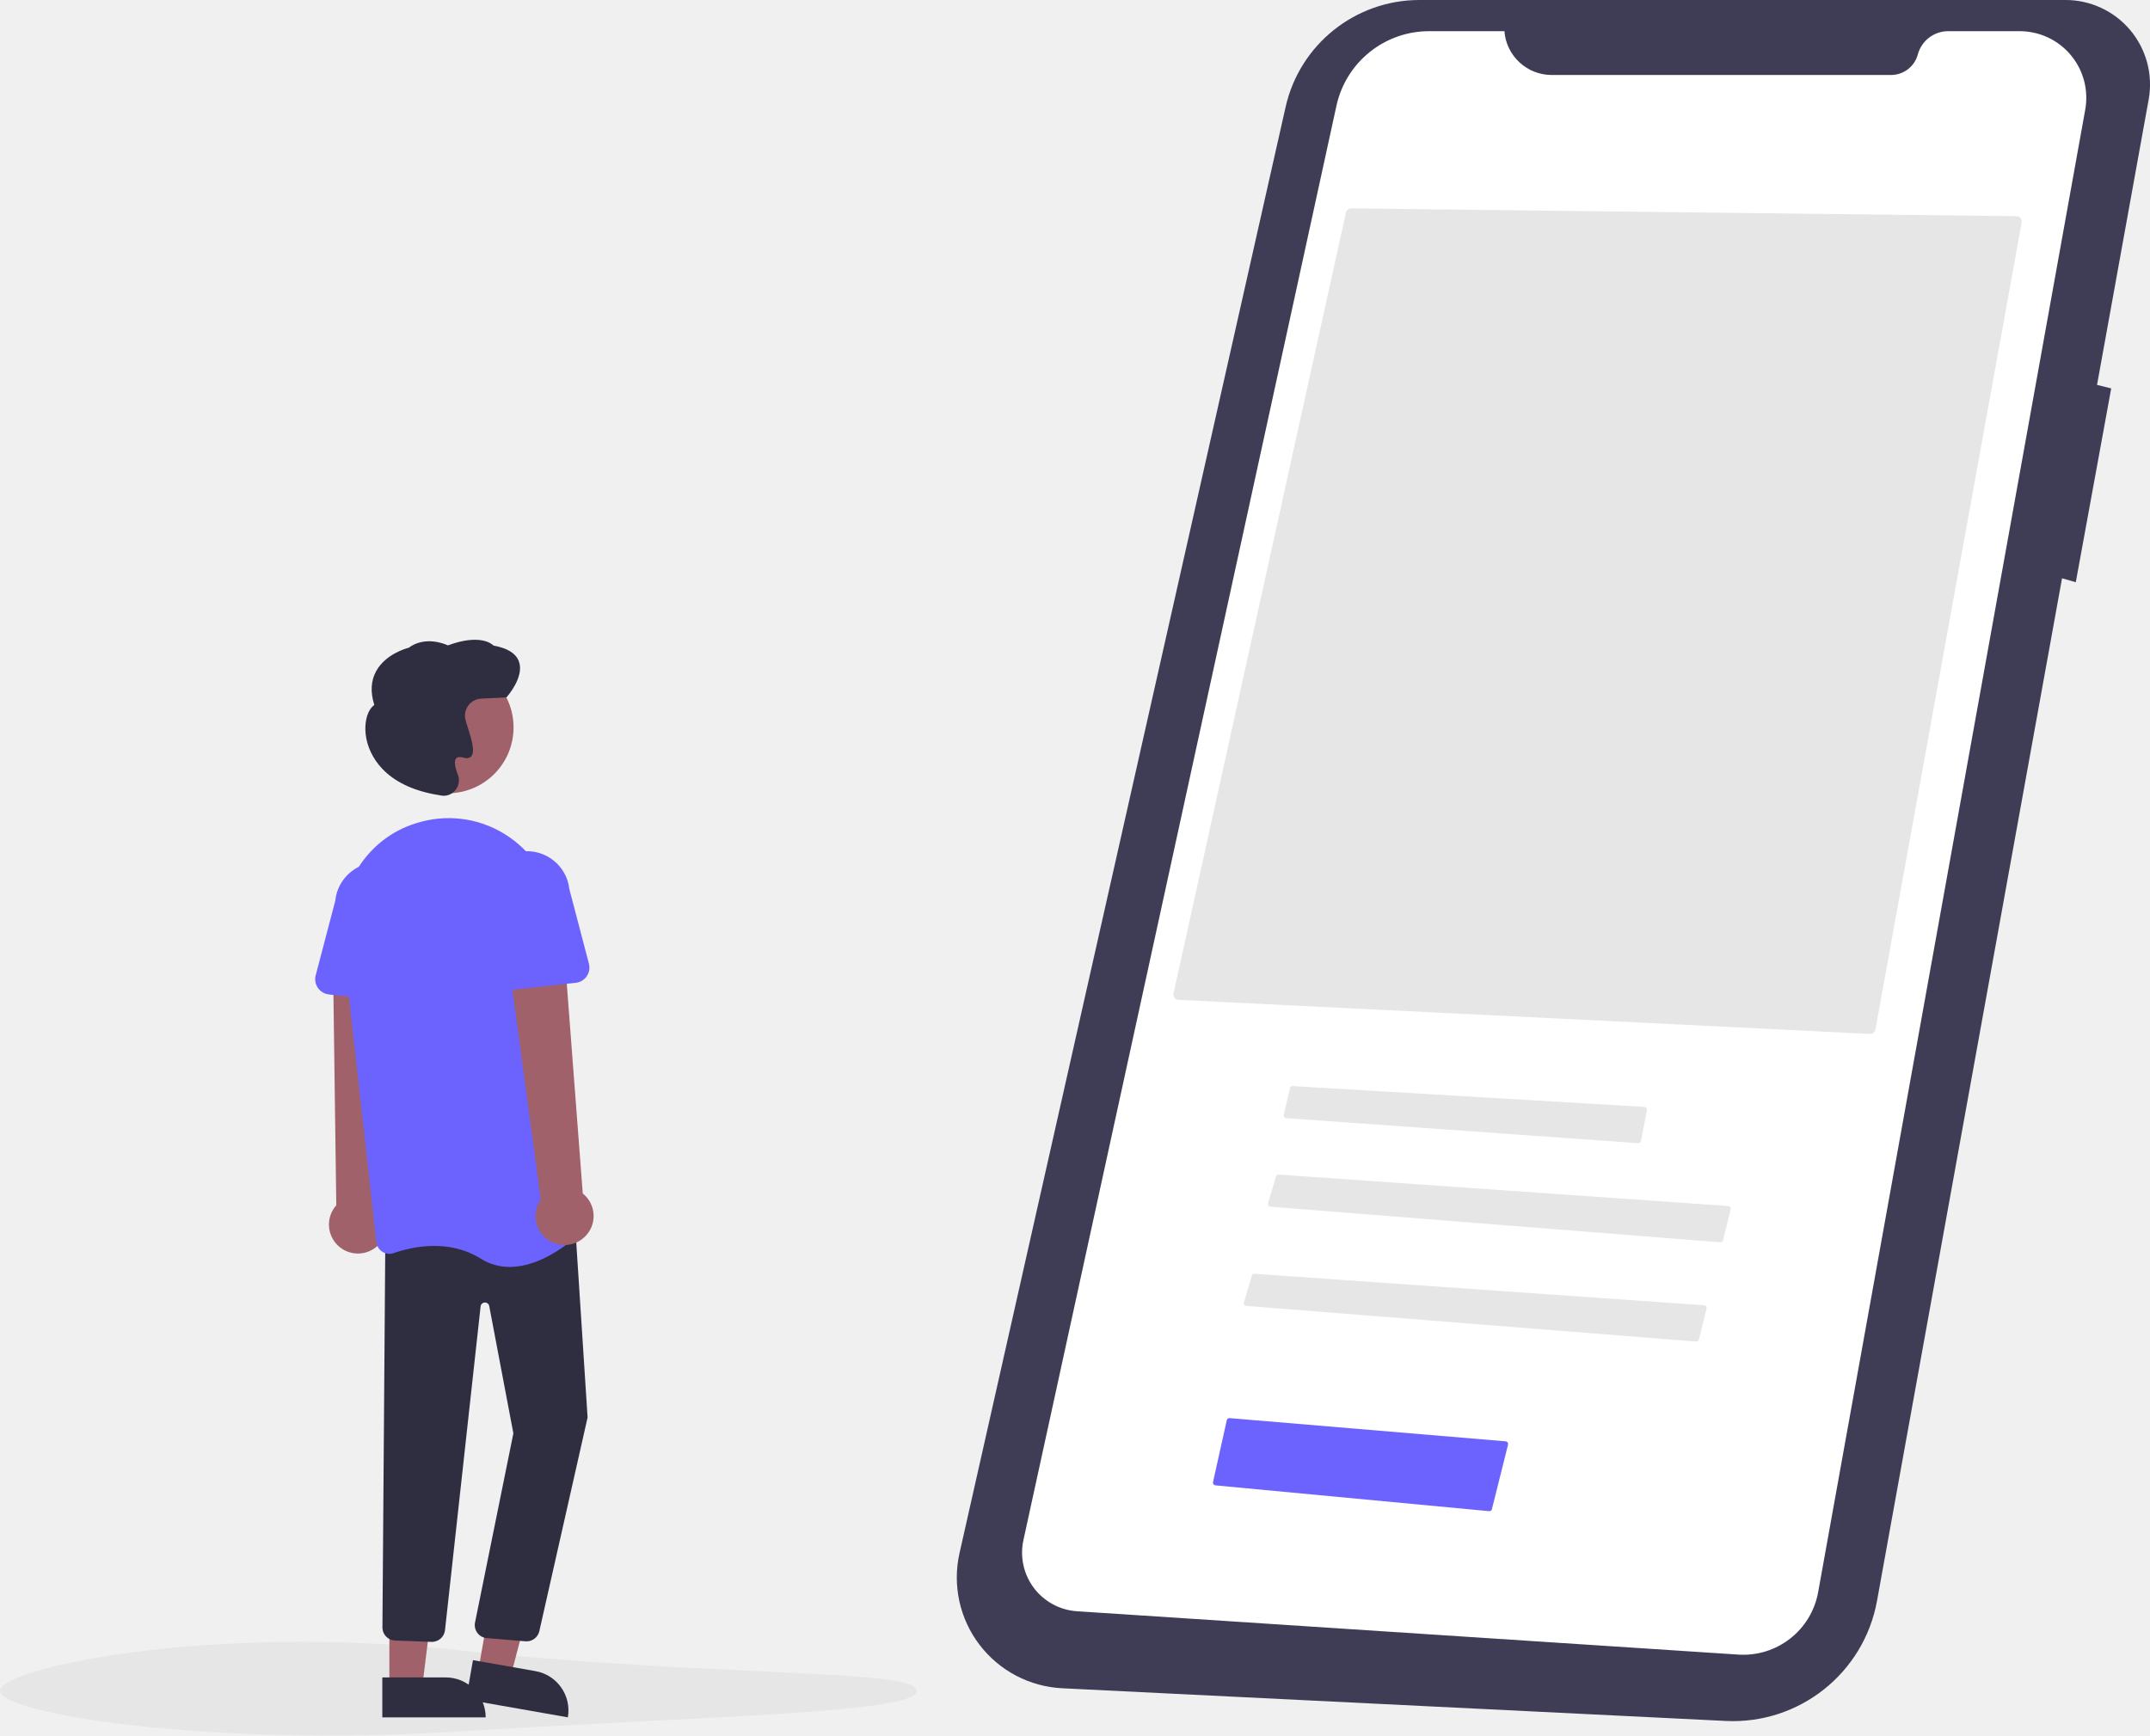
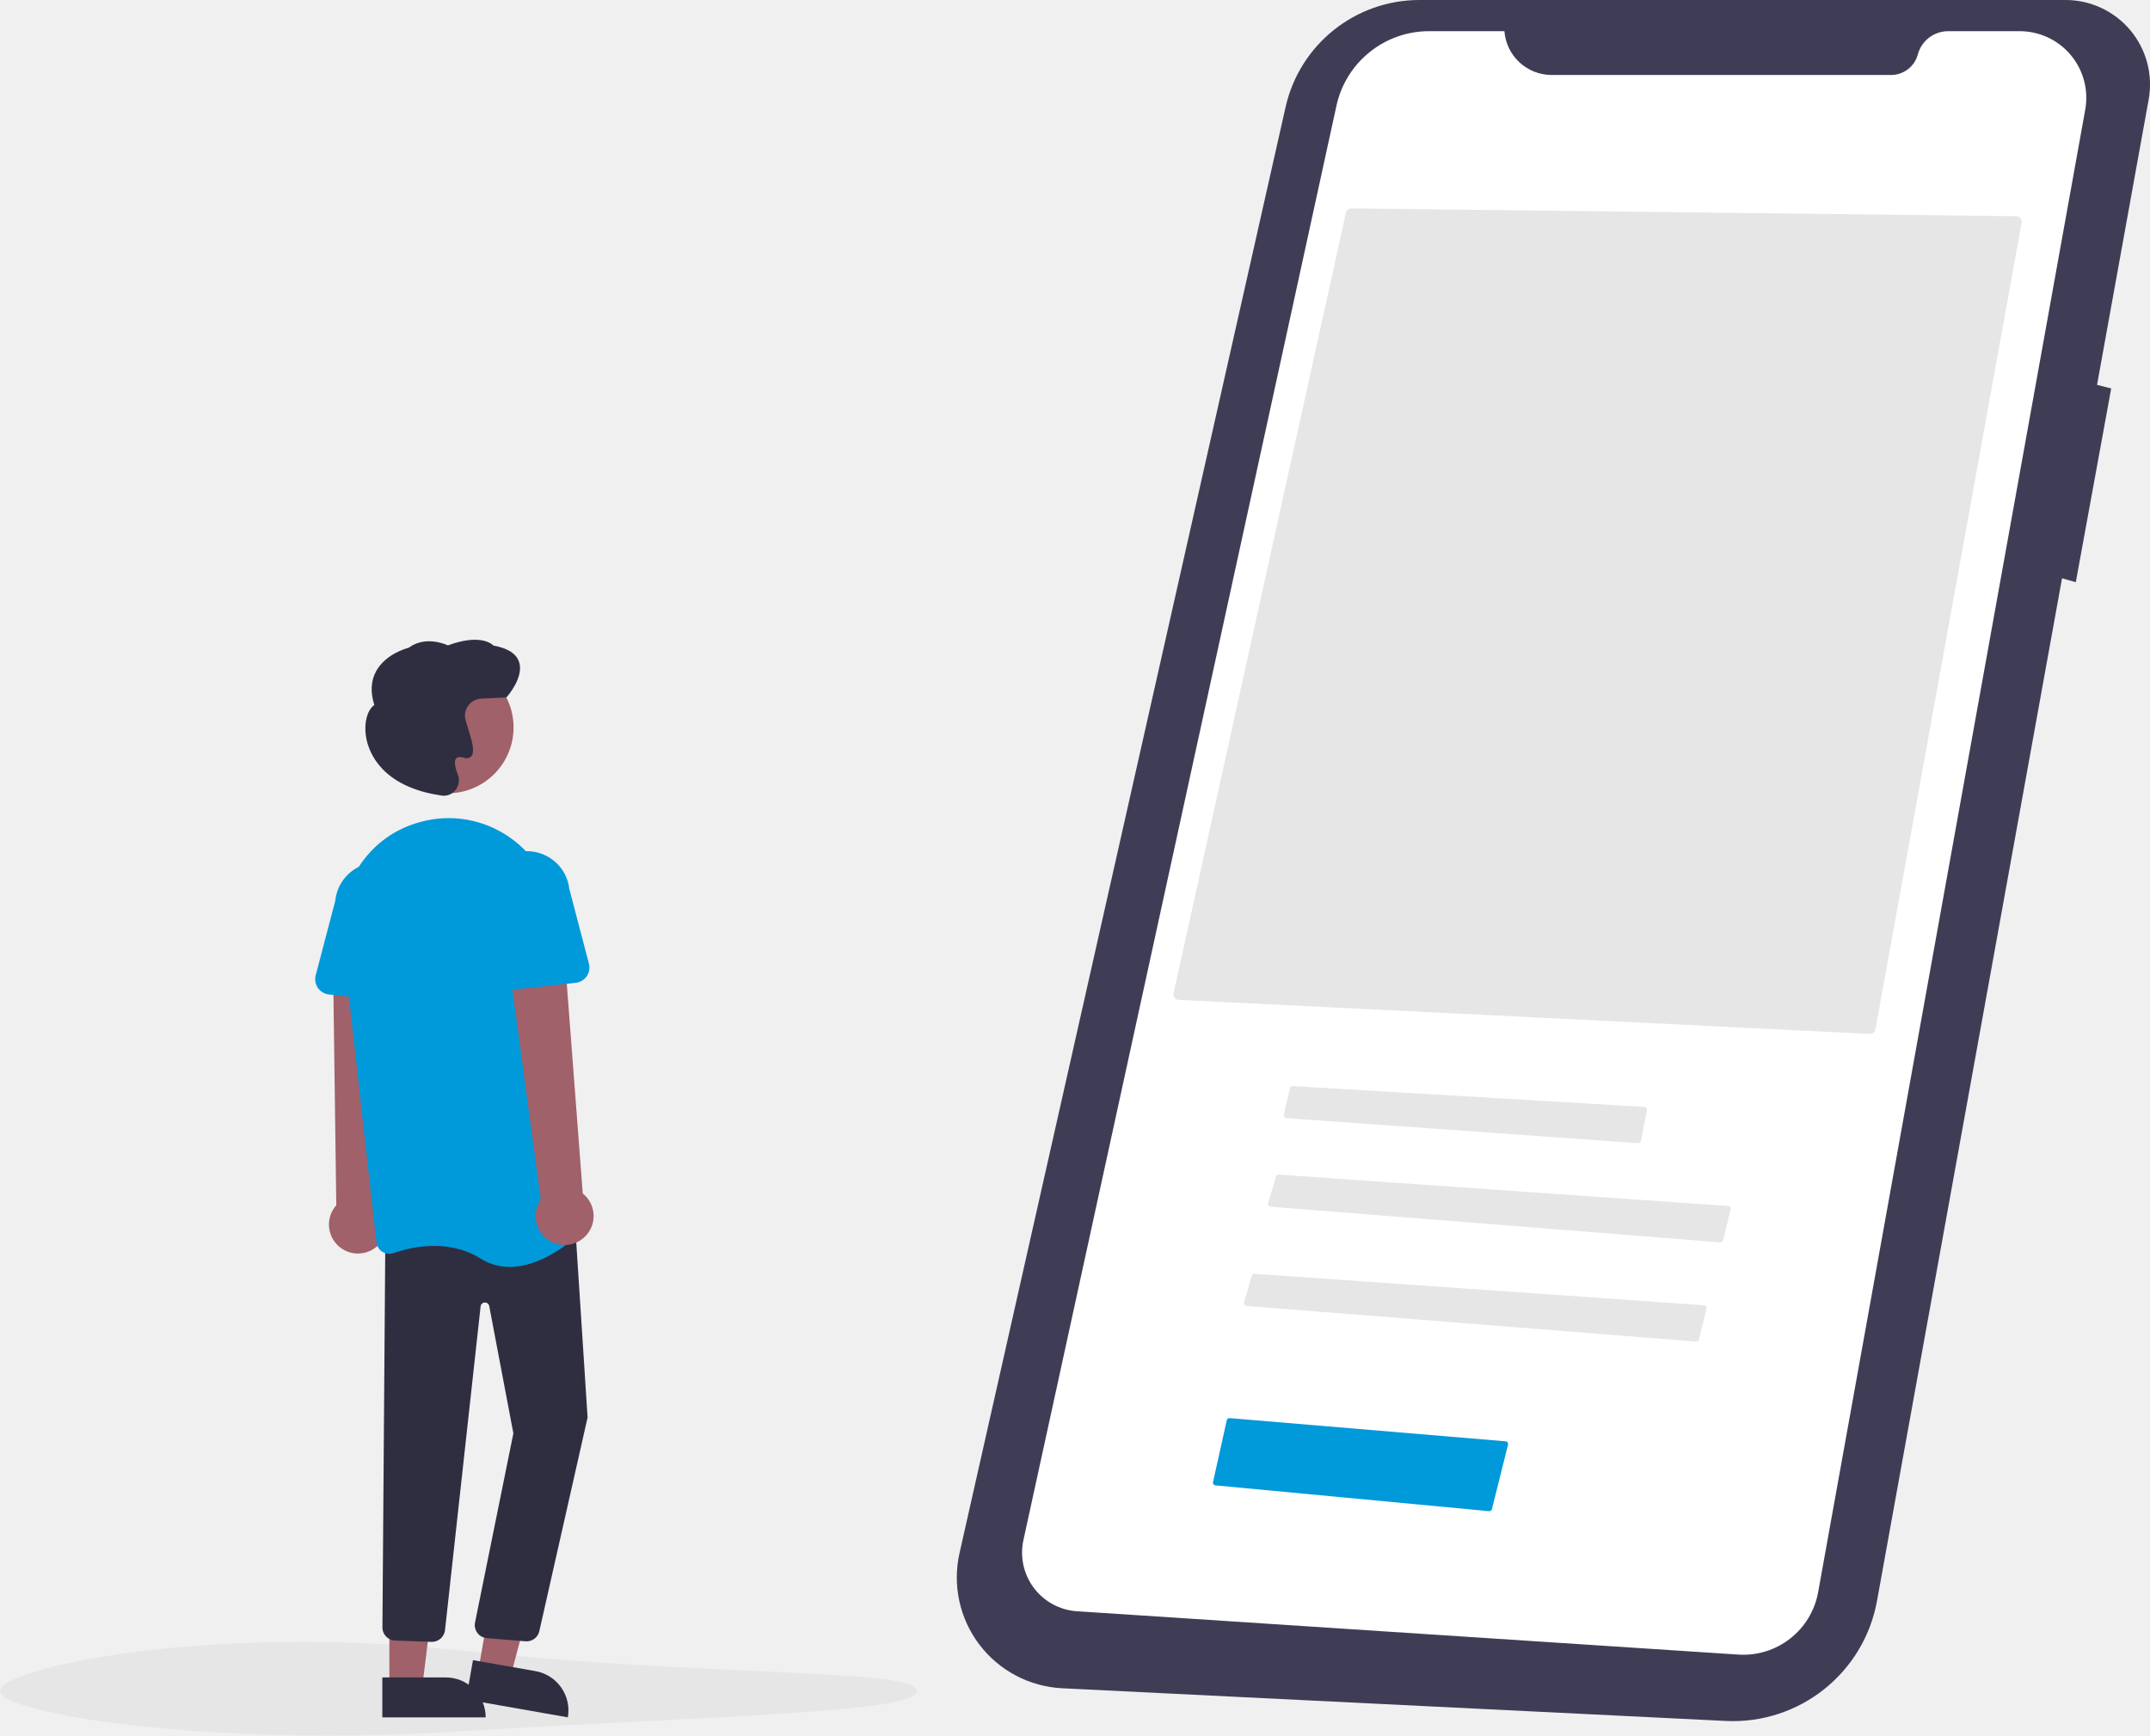
<svg xmlns="http://www.w3.org/2000/svg" width="801.575" height="647.182" viewBox="0 0 801.575 647.182">
  <g id="Group_6" data-name="Group 6" transform="translate(-231.222 -125)">
-     <path id="Path_80-120" data-name="Path 80" d="M1001.142,124.77H760.527a51.15,51.15,0,0,0-49.9,39.9L589.051,703.938a41.34,41.34,0,0,0,38.294,50.382L874.7,766.507a54.615,54.615,0,0,0,56.43-44.828L1000.1,340.412l5.131,1.466,13.2-72.265-5.281-1.32,19.251-106.426a31.493,31.493,0,0,0-31.25-37.1Z" transform="translate(-0.099 0.231)" fill="#3f3d56" />
-     <path id="Path_81-121" data-name="Path 81" d="M792.2,136.395H764.116a35.349,35.349,0,0,0-34.536,27.813l-116.7,534.868A21.9,21.9,0,0,0,632.849,725.6L879.4,741.76a28.367,28.367,0,0,0,29.773-23.277l99.58-552.838a24.846,24.846,0,0,0-24.452-29.25H957.658a11.726,11.726,0,0,0-11.323,8.677h0a10.352,10.352,0,0,1-10,7.661H809.847A17.7,17.7,0,0,1,792.2,136.395Z" transform="translate(-0.099 0.231)" fill="#fff" />
-     <path id="Path_93-122" data-name="Path 93" d="M928.494,510.313a2,2,0,0,0,2.036-1.638l54.523-300.917a2.021,2.021,0,0,0-.417-1.632,1.962,1.962,0,0,0-1.5-.729l-248.059-2.93h-.023a1.988,1.988,0,0,0-1.925,1.562L668.853,495.179a2.021,2.021,0,0,0,.356,1.648,1.964,1.964,0,0,0,1.473.785Z" transform="translate(-0.099 0.231)" fill="#e6e6e6" />
-     <path id="Path_94-123" data-name="Path 94" d="M713.229,529.535a1,1,0,0,0-.973.773l-2.323,9.956a1,1,0,0,0,.9,1.225l131.23,9.327a1.009,1.009,0,0,0,1.053-.807l2.234-11.519a1,1,0,0,0-.922-1.188L713.29,529.537Z" transform="translate(-0.099 0.465)" fill="#e6e6e6" />
-     <path id="Path_95-124" data-name="Path 95" d="M872.666,587.808a1,1,0,0,0,1.051-.758l2.844-11.543a1,1,0,0,0-.9-1.237L708.072,562.549a.989.989,0,0,0-1.029.713l-2.955,9.975a1,1,0,0,0,.878,1.28Z" transform="translate(-0.099 0.454)" fill="#e6e6e6" />
-     <path id="Path_96-125" data-name="Path 96" d="M863.666,624.808a1,1,0,0,0,1.051-.758l2.844-11.543a1,1,0,0,0-.9-1.237L699.072,599.549a.989.989,0,0,0-1.029.713l-2.955,9.975a1,1,0,0,0,.878,1.28Z" transform="translate(-0.099 0.454)" fill="#e6e6e6" />
-     <path id="Path_79-126" data-name="Path 79" d="M508.877,752.008c0,8.369-76.605,9.26-170.889,15.153-94.2,5.887-170.889-6.784-170.889-15.153s77.047-25.207,170.889-15.153C432.272,746.957,508.877,743.639,508.877,752.008Z" transform="translate(64.123 3.512)" fill="#e6e6e6" />
-     <path id="Path_97-127" data-name="Path 97" d="M786.481,688.283a.989.989,0,0,0,1.064-.754l6.013-24.051a1,1,0,0,0-.886-1.24l-102.916-8.656a1.018,1.018,0,0,0-1.06.779l-5.129,23.083a1,1,0,0,0,.883,1.213Z" transform="translate(-0.099 0.231)" fill="#6c63ff" />
-     <path id="Path_111-128" data-name="Path 111" d="M315.09,570.537a10.743,10.743,0,0,0,1.582-16.4l4.167-93.018L299.624,463.5l1.233,90.985a10.8,10.8,0,0,0,14.234,16.048Z" transform="translate(55.741 19.97)" fill="#a0616a" />
-     <path id="Path_112-129" data-name="Path 112" d="M69.534,574.966l12.075,2.123,11.934-45.564-15.821-3.133Z" transform="translate(340 173)" fill="#a0616a" />
-     <path id="Path_113-130" data-name="Path 113" d="M350.232,727.314h38.531V742.2H365.119a14.887,14.887,0,0,1-14.887-14.887Z" transform="translate(661.936 1542.365) rotate(-170.029)" fill="#2f2e41" />
-     <path id="Path_114-131" data-name="Path 114" d="M36.392,581.01h12.26l5.832-47.288H36.39Z" transform="translate(340 173)" fill="#a0616a" />
-     <path id="Path_115-132" data-name="Path 115" d="M318.024,730.536h38.531v14.887H332.911a14.887,14.887,0,0,1-14.887-14.887h0Z" transform="translate(730.354 1495.915) rotate(179.997)" fill="#2f2e41" />
-     <path id="Path_116-133" data-name="Path 116" d="M371.8,717.09a4.735,4.735,0,0,1-.572-.034l-14.43-1.187a4.881,4.881,0,0,1-4.243-5.659l14.325-70.681-9-47.474a1.627,1.627,0,0,0-3.219.16L341.4,712.842a4.924,4.924,0,0,1-5.21,4.437l-13.595-.506a4.888,4.888,0,0,1-4.536-4.631l1.086-145.768,70.481-8.81,4.924,76.041-.02.081-17.991,79.675A4.886,4.886,0,0,1,371.8,717.09Z" transform="translate(55.741 19.97)" fill="#2f2e41" />
+     <path id="Path_80-76" data-name="Path 80" d="M1001.142,124.77H760.527a51.15,51.15,0,0,0-49.9,39.9L589.051,703.938a41.34,41.34,0,0,0,38.294,50.382L874.7,766.507a54.615,54.615,0,0,0,56.43-44.828L1000.1,340.412l5.131,1.466,13.2-72.265-5.281-1.32,19.251-106.426a31.493,31.493,0,0,0-31.25-37.1Z" transform="translate(-0.099 0.231)" fill="#3f3d56" />
+     <path id="Path_81-77" data-name="Path 81" d="M792.2,136.395H764.116a35.349,35.349,0,0,0-34.536,27.813l-116.7,534.868A21.9,21.9,0,0,0,632.849,725.6L879.4,741.76a28.367,28.367,0,0,0,29.773-23.277l99.58-552.838a24.846,24.846,0,0,0-24.452-29.25H957.658a11.726,11.726,0,0,0-11.323,8.677h0a10.352,10.352,0,0,1-10,7.661H809.847A17.7,17.7,0,0,1,792.2,136.395Z" transform="translate(-0.099 0.231)" fill="#fff" />
+     <path id="Path_93-78" data-name="Path 93" d="M928.494,510.313a2,2,0,0,0,2.036-1.638l54.523-300.917a2.021,2.021,0,0,0-.417-1.632,1.962,1.962,0,0,0-1.5-.729l-248.059-2.93h-.023a1.988,1.988,0,0,0-1.925,1.562L668.853,495.179a2.021,2.021,0,0,0,.356,1.648,1.964,1.964,0,0,0,1.473.785Z" transform="translate(-0.099 0.231)" fill="#e6e6e6" />
+     <path id="Path_94-79" data-name="Path 94" d="M713.229,529.535a1,1,0,0,0-.973.773l-2.323,9.956a1,1,0,0,0,.9,1.225l131.23,9.327a1.009,1.009,0,0,0,1.053-.807l2.234-11.519a1,1,0,0,0-.922-1.188L713.29,529.537Z" transform="translate(-0.099 0.465)" fill="#e6e6e6" />
+     <path id="Path_95-80" data-name="Path 95" d="M872.666,587.808a1,1,0,0,0,1.051-.758l2.844-11.543a1,1,0,0,0-.9-1.237L708.072,562.549a.989.989,0,0,0-1.029.713l-2.955,9.975a1,1,0,0,0,.878,1.28Z" transform="translate(-0.099 0.454)" fill="#e6e6e6" />
+     <path id="Path_96-81" data-name="Path 96" d="M863.666,624.808a1,1,0,0,0,1.051-.758l2.844-11.543a1,1,0,0,0-.9-1.237L699.072,599.549a.989.989,0,0,0-1.029.713l-2.955,9.975a1,1,0,0,0,.878,1.28Z" transform="translate(-0.099 0.454)" fill="#e6e6e6" />
+     <path id="Path_79-82" data-name="Path 79" d="M508.877,752.008c0,8.369-76.605,9.26-170.889,15.153-94.2,5.887-170.889-6.784-170.889-15.153s77.047-25.207,170.889-15.153C432.272,746.957,508.877,743.639,508.877,752.008Z" transform="translate(64.123 3.512)" fill="#e6e6e6" />
+     <path id="Path_97-83" data-name="Path 97" d="M786.481,688.283a.989.989,0,0,0,1.064-.754l6.013-24.051a1,1,0,0,0-.886-1.24l-102.916-8.656a1.018,1.018,0,0,0-1.06.779l-5.129,23.083a1,1,0,0,0,.883,1.213Z" transform="translate(-0.099 0.231)" fill="#0099d9" />
+     <path id="Path_111-84" data-name="Path 111" d="M315.09,570.537a10.743,10.743,0,0,0,1.582-16.4l4.167-93.018L299.624,463.5l1.233,90.985a10.8,10.8,0,0,0,14.234,16.048Z" transform="translate(55.741 19.97)" fill="#a0616a" />
+     <path id="Path_112-85" data-name="Path 112" d="M69.534,574.966l12.075,2.123,11.934-45.564-15.821-3.133Z" transform="translate(340 173)" fill="#a0616a" />
+     <path id="Path_113-86" data-name="Path 113" d="M350.232,727.314h38.531V742.2H365.119a14.887,14.887,0,0,1-14.887-14.887Z" transform="translate(661.936 1542.365) rotate(-170.029)" fill="#2f2e41" />
+     <path id="Path_114-87" data-name="Path 114" d="M36.392,581.01h12.26l5.832-47.288H36.39Z" transform="translate(340 173)" fill="#a0616a" />
+     <path id="Path_115-88" data-name="Path 115" d="M318.024,730.536h38.531v14.887H332.911a14.887,14.887,0,0,1-14.887-14.887h0Z" transform="translate(730.354 1495.915) rotate(179.997)" fill="#2f2e41" />
+     <path id="Path_116-89" data-name="Path 116" d="M371.8,717.09a4.735,4.735,0,0,1-.572-.034l-14.43-1.187a4.881,4.881,0,0,1-4.243-5.659l14.325-70.681-9-47.474a1.627,1.627,0,0,0-3.219.16L341.4,712.842a4.924,4.924,0,0,1-5.21,4.437l-13.595-.506a4.888,4.888,0,0,1-4.536-4.631l1.086-145.768,70.481-8.81,4.924,76.041-.02.081-17.991,79.675A4.886,4.886,0,0,1,371.8,717.09Z" transform="translate(55.741 19.97)" fill="#2f2e41" />
    <circle id="Ellipse_16" data-name="Ellipse 16" cx="24.561" cy="24.561" r="24.561" transform="translate(373.568 371.694)" fill="#a0616a" />
-     <path id="Path_117-134" data-name="Path 117" d="M365.53,577.467a20.111,20.111,0,0,1-10.857-3.106c-11.9-7.436-25.411-4.481-32.407-2.057a4.88,4.88,0,0,1-4.221-.481,4.811,4.811,0,0,1-2.224-3.552L303.1,454.646c-2.132-19.038,9.336-36.937,27.268-42.56h0q1.011-.317,2.055-.6a39.569,39.569,0,0,1,32.972,5.723,40.2,40.2,0,0,1,17.167,29.353l10.711,114.387a4.807,4.807,0,0,1-1.527,4.007C387.99,568.428,377.092,577.466,365.53,577.467Z" transform="translate(55.741 19.97)" fill="#6c63ff" />
-     <path id="Path_118-135" data-name="Path 118" d="M326.789,479.012l-28.7-3.156a5.717,5.717,0,0,1-4.905-7.134l7.306-27.846a15.879,15.879,0,1,1,31.556,3.563l1.085,28.675a5.718,5.718,0,0,1-6.338,5.9Z" transform="translate(55.741 19.97)" fill="#6c63ff" />
-     <path id="Path_119-136" data-name="Path 119" d="M393.156,566.554a10.743,10.743,0,0,0-.406-16.468l-7.073-92.842-20.789,4.68,12.2,90.414a10.8,10.8,0,0,0,16.064,14.216Z" transform="translate(55.741 19.97)" fill="#a0616a" />
-     <path id="Path_120-137" data-name="Path 120" d="M356.919,473.176a5.711,5.711,0,0,1-1.818-4.4l1.085-28.675a15.878,15.878,0,1,1,31.556-3.563l7.306,27.846a5.717,5.717,0,0,1-4.905,7.134l-28.7,3.156a5.711,5.711,0,0,1-4.52-1.5Z" transform="translate(55.741 19.97)" fill="#6c63ff" />
-     <path id="Path_121-138" data-name="Path 121" d="M340.927,401.771a5.683,5.683,0,0,1-1.3-.151l-.125-.03c-21.594-3.3-26.367-15.812-27.414-21.035-1.084-5.408.15-10.628,2.94-12.656-1.521-4.8-1.277-9.061.727-12.662,3.5-6.28,11.081-8.4,12.1-8.664,6.058-4.469,13.306-1.486,14.625-.881,11.719-4.335,16.2-.727,17.008.079,5.238.941,8.431,2.964,9.491,6.016,1.991,5.731-4.305,12.86-4.574,13.161l-.14.156-9.38.447a6.358,6.358,0,0,0-5.981,7.317h0a29.611,29.611,0,0,0,.96,3.355c1.6,5.006,2.8,9.283,1.254,10.909a2.51,2.51,0,0,1-2.625.455c-1.467-.392-2.462-.31-2.958.245-.77.859-.535,3.035.662,6.125a5.739,5.739,0,0,1-1.046,5.847,5.568,5.568,0,0,1-4.226,1.967Z" transform="translate(55.741 19.97)" fill="#2f2e41" />
+     <path id="Path_117-90" data-name="Path 117" d="M365.53,577.467a20.111,20.111,0,0,1-10.857-3.106c-11.9-7.436-25.411-4.481-32.407-2.057a4.88,4.88,0,0,1-4.221-.481,4.811,4.811,0,0,1-2.224-3.552L303.1,454.646c-2.132-19.038,9.336-36.937,27.268-42.56h0q1.011-.317,2.055-.6a39.569,39.569,0,0,1,32.972,5.723,40.2,40.2,0,0,1,17.167,29.353l10.711,114.387a4.807,4.807,0,0,1-1.527,4.007C387.99,568.428,377.092,577.466,365.53,577.467Z" transform="translate(55.741 19.97)" fill="#0099d9" />
+     <path id="Path_118-91" data-name="Path 118" d="M326.789,479.012l-28.7-3.156a5.717,5.717,0,0,1-4.905-7.134l7.306-27.846a15.879,15.879,0,1,1,31.556,3.563l1.085,28.675a5.718,5.718,0,0,1-6.338,5.9Z" transform="translate(55.741 19.97)" fill="#0099d9" />
+     <path id="Path_119-92" data-name="Path 119" d="M393.156,566.554a10.743,10.743,0,0,0-.406-16.468l-7.073-92.842-20.789,4.68,12.2,90.414a10.8,10.8,0,0,0,16.064,14.216Z" transform="translate(55.741 19.97)" fill="#a0616a" />
+     <path id="Path_120-93" data-name="Path 120" d="M356.919,473.176a5.711,5.711,0,0,1-1.818-4.4l1.085-28.675a15.878,15.878,0,1,1,31.556-3.563l7.306,27.846a5.717,5.717,0,0,1-4.905,7.134l-28.7,3.156a5.711,5.711,0,0,1-4.52-1.5Z" transform="translate(55.741 19.97)" fill="#0099d9" />
+     <path id="Path_121-94" data-name="Path 121" d="M340.927,401.771a5.683,5.683,0,0,1-1.3-.151l-.125-.03c-21.594-3.3-26.367-15.812-27.414-21.035-1.084-5.408.15-10.628,2.94-12.656-1.521-4.8-1.277-9.061.727-12.662,3.5-6.28,11.081-8.4,12.1-8.664,6.058-4.469,13.306-1.486,14.625-.881,11.719-4.335,16.2-.727,17.008.079,5.238.941,8.431,2.964,9.491,6.016,1.991,5.731-4.305,12.86-4.574,13.161l-.14.156-9.38.447a6.358,6.358,0,0,0-5.981,7.317h0a29.611,29.611,0,0,0,.96,3.355c1.6,5.006,2.8,9.283,1.254,10.909a2.51,2.51,0,0,1-2.625.455c-1.467-.392-2.462-.31-2.958.245-.77.859-.535,3.035.662,6.125a5.739,5.739,0,0,1-1.046,5.847,5.568,5.568,0,0,1-4.226,1.967Z" transform="translate(55.741 19.97)" fill="#2f2e41" />
  </g>
</svg>
